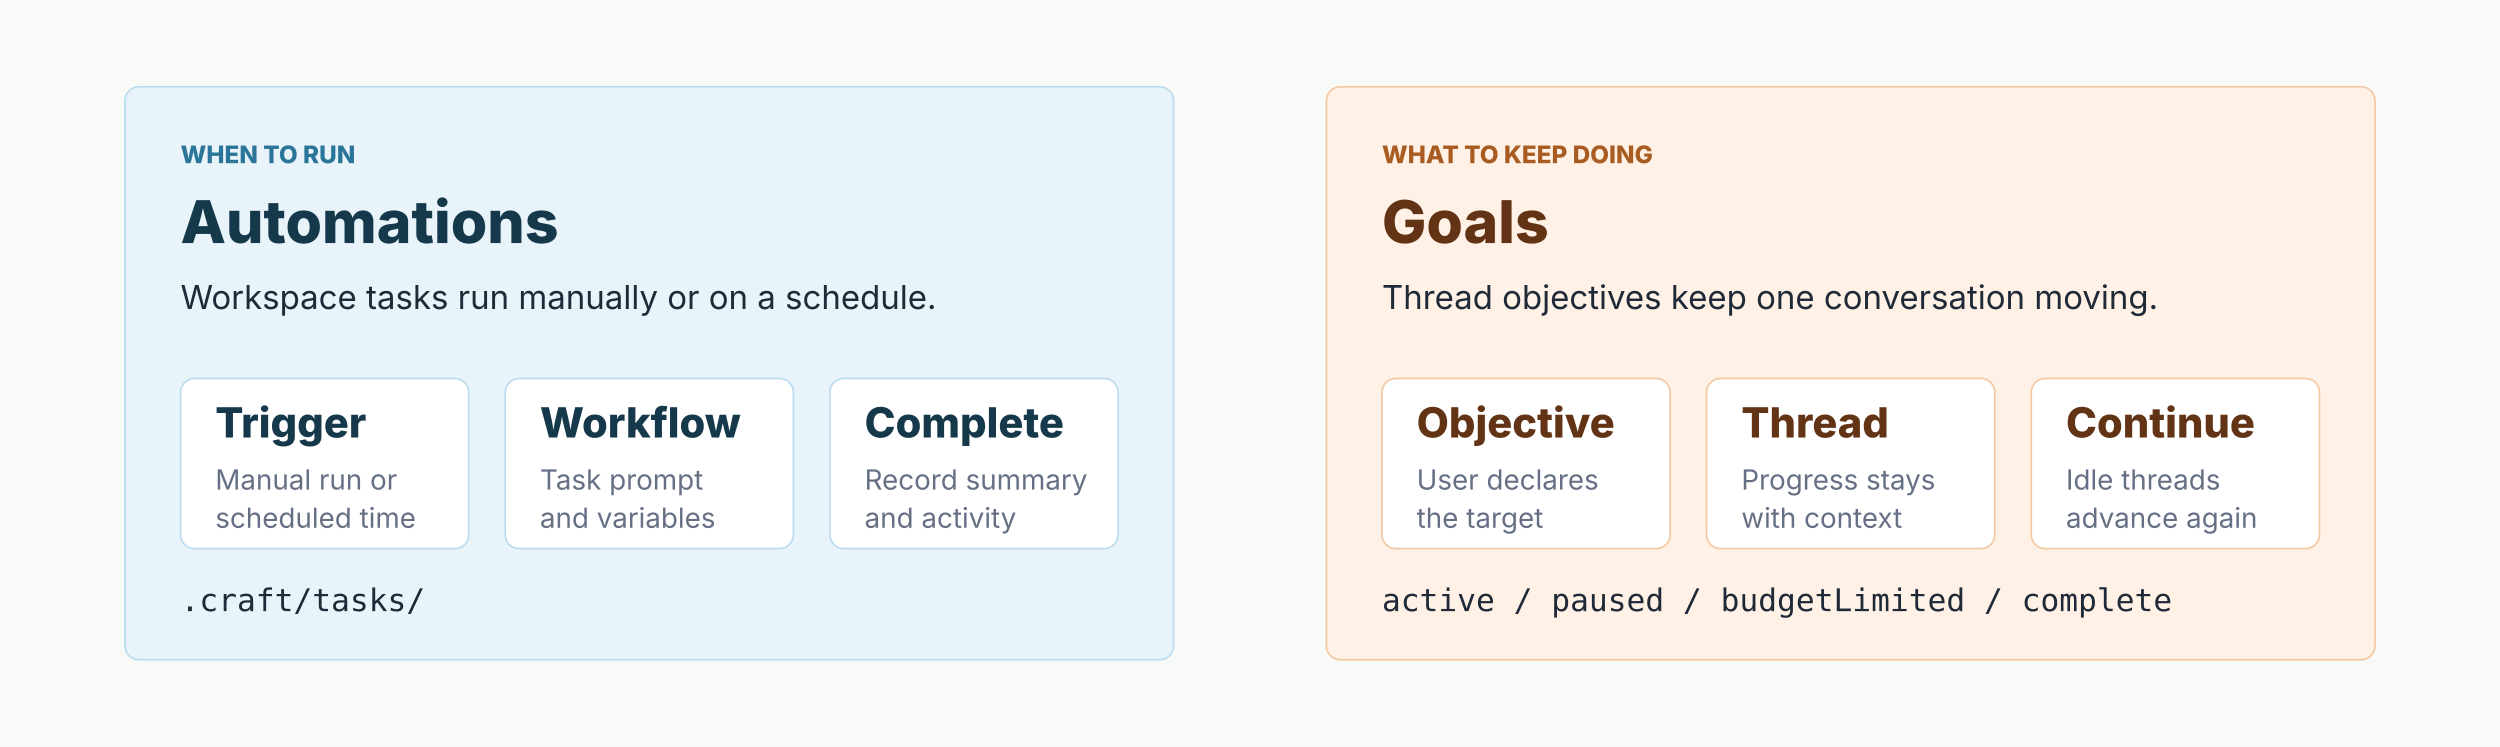
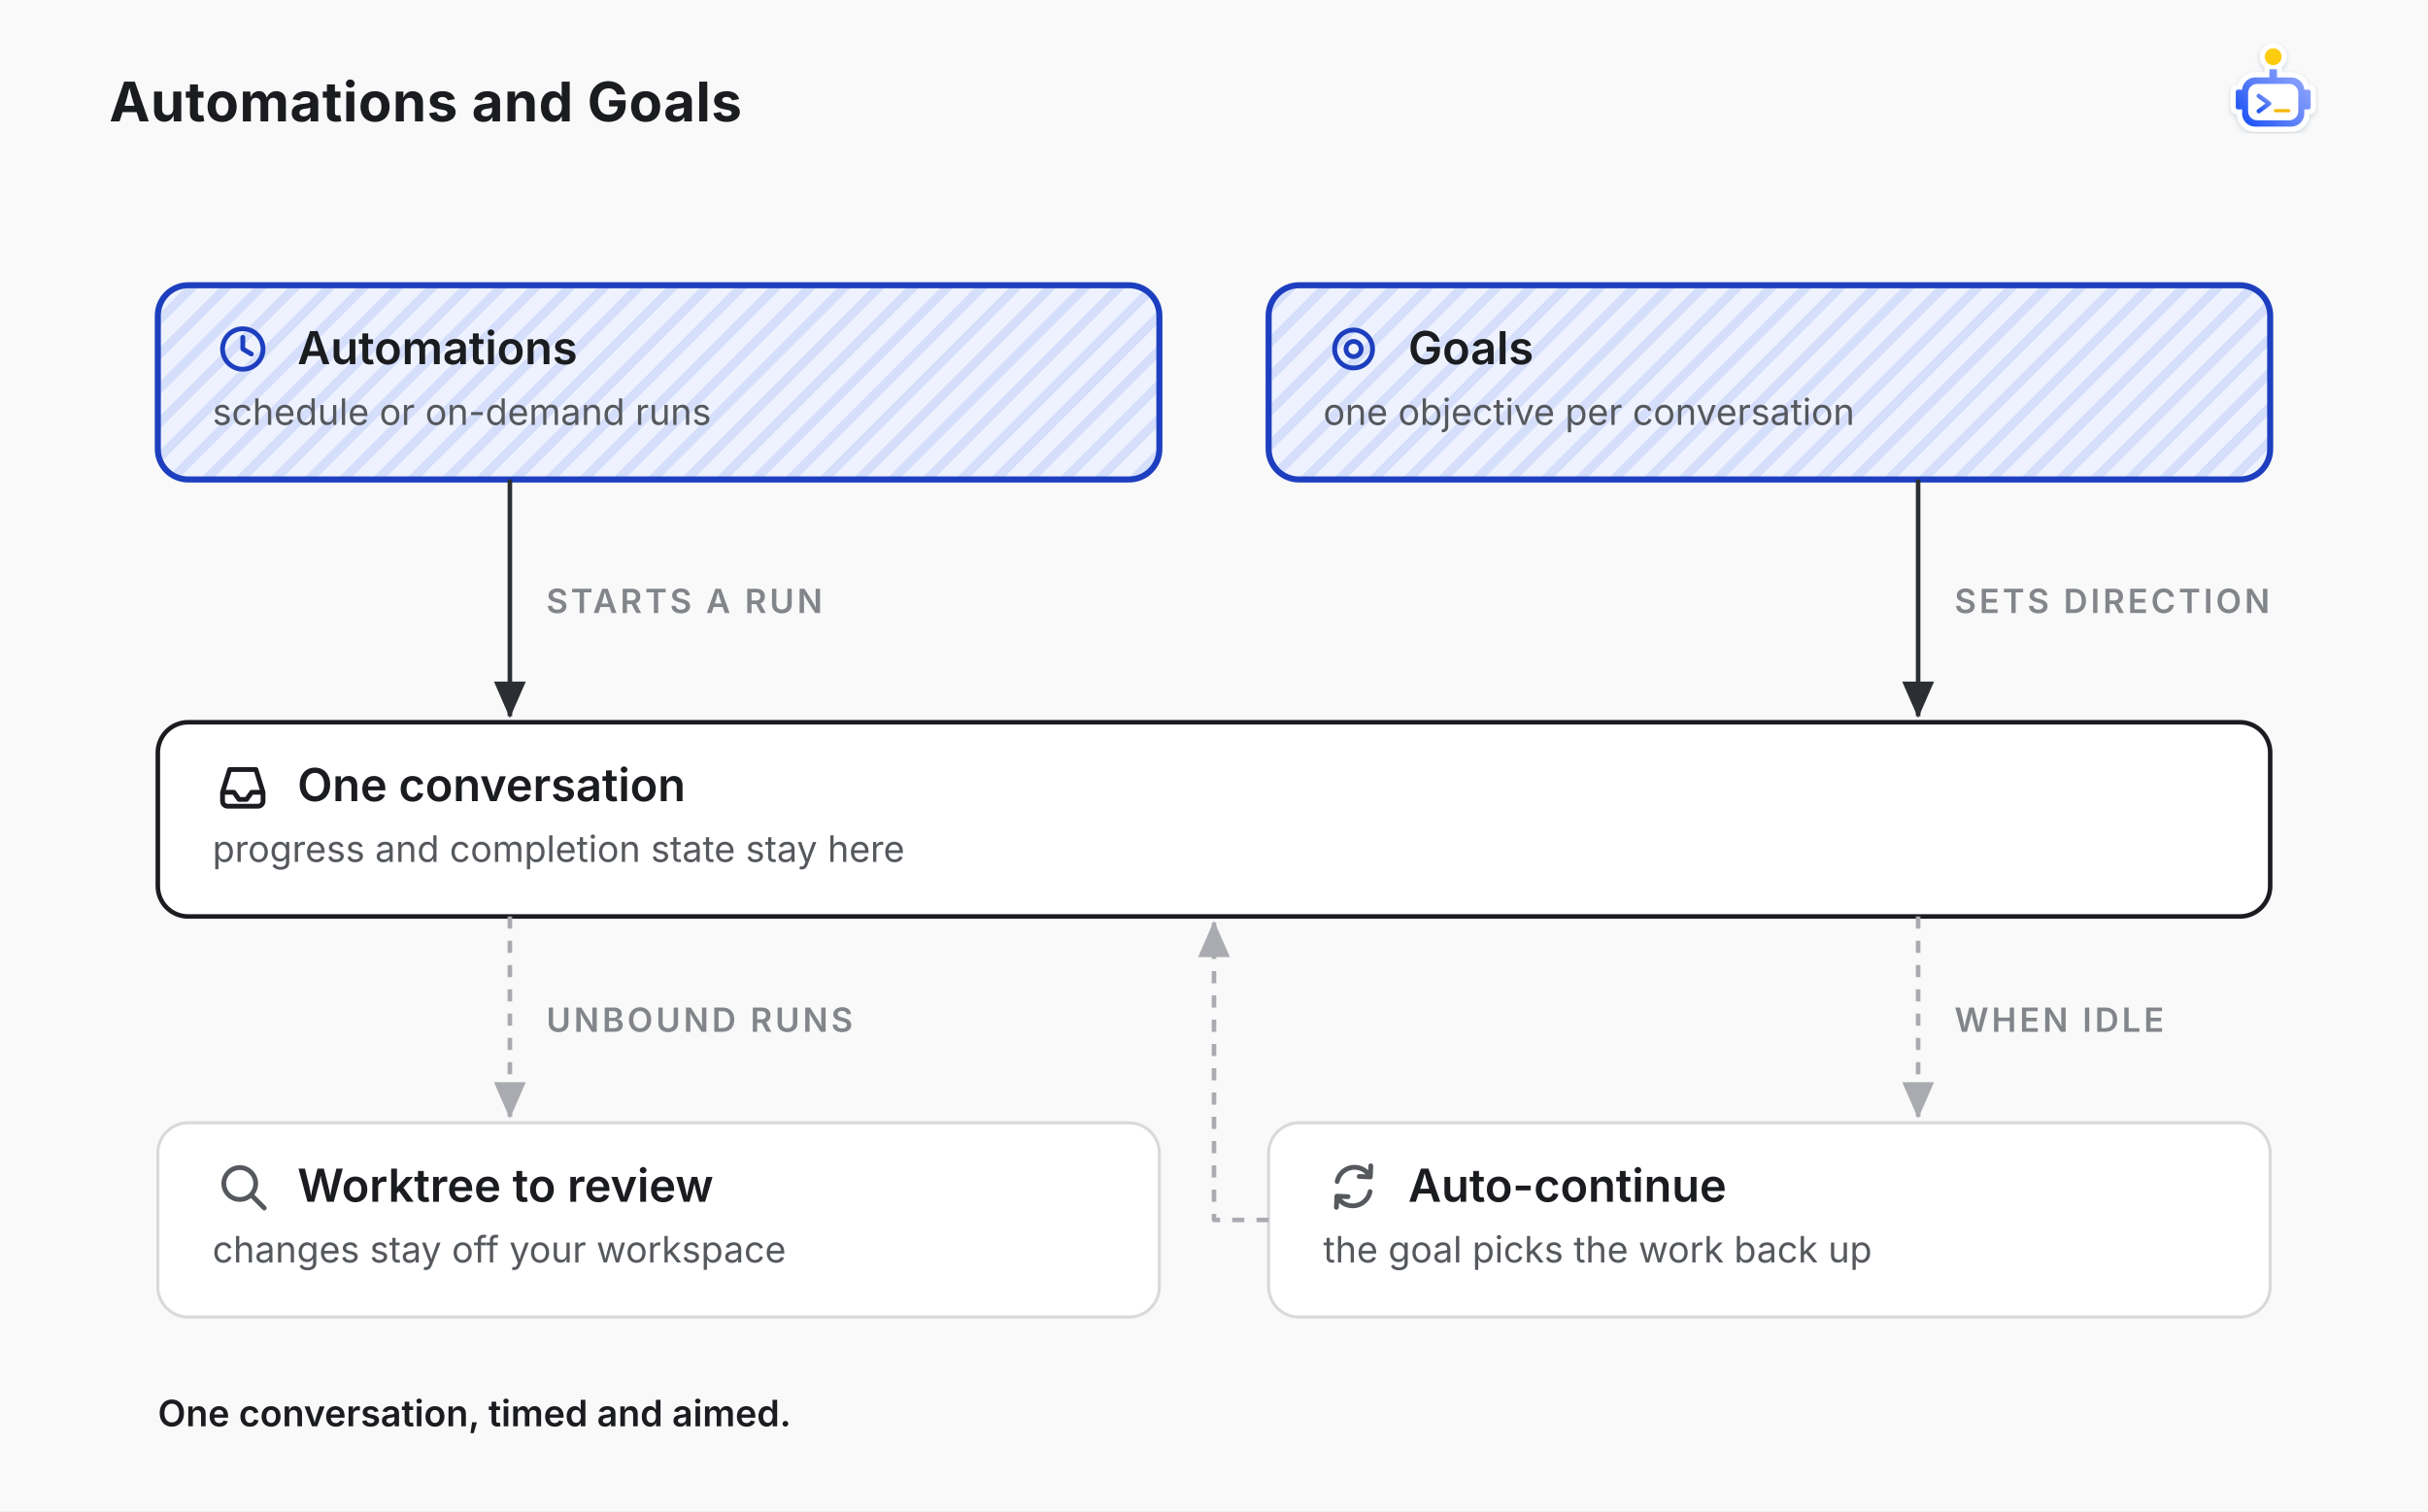
- <svg xmlns="http://www.w3.org/2000/svg" width="1440" height="430" viewBox="0 0 1440 430" fill="none" role="img" aria-labelledby="title desc">
-   <style>
-     text { font-family: Inter, ui-sans-serif, system-ui, -apple-system, BlinkMacSystemFont, "Segoe UI", sans-serif; letter-spacing: 0; }
-     .eyebrow { font-size: 14px; font-weight: 800; letter-spacing: 0; }
-     .cardTitle { font-size: 34px; font-weight: 760; }
-     .smallTitle { font-size: 24px; font-weight: 760; }
-     .label { font-size: 18px; font-weight: 720; }
-     .body { fill: #1F2937; font-size: 19px; }
-     .mono { fill: #1F2937; font-size: 18px; font-family: "Cascadia Mono", ui-monospace, SFMono-Regular, Menlo, monospace; }
-     .muted { fill: #667085; font-size: 16px; }
-   </style>
-   <rect width="1440" height="430" fill="#F8FAF7" />
-   <g transform="translate(72 50)">
-     <rect x="0" y="0" width="604" height="330" rx="8" fill="#E8F4FA" stroke="#BBDCEE" />
-     <text x="32" y="44" class="eyebrow" fill="#2B7599">WHEN TO RUN</text>
-     <text x="32" y="90" class="cardTitle" fill="#15384B">Automations</text>
-     <text x="32" y="128" class="body">Workspace tasks run manually or on a schedule.</text>
-     <g transform="translate(32 168)">
-       <rect x="0" y="0" width="166" height="98" rx="8" fill="#FFFFFF" stroke="#BBDCEE" />
-       <text x="20" y="34" class="smallTitle" fill="#15384B">Trigger</text>
-       <text x="20" y="64" class="muted">Manual run or</text>
-       <text x="20" y="86" class="muted">scheduled time</text>
-       <rect x="187" y="0" width="166" height="98" rx="8" fill="#FFFFFF" stroke="#BBDCEE" />
-       <text x="207" y="34" class="smallTitle" fill="#15384B">Workflow</text>
-       <text x="207" y="64" class="muted">Task prompt</text>
-       <text x="207" y="86" class="muted">and variables</text>
-       <rect x="374" y="0" width="166" height="98" rx="8" fill="#FFFFFF" stroke="#BBDCEE" />
-       <text x="394" y="34" class="smallTitle" fill="#15384B">Complete</text>
-       <text x="394" y="64" class="muted">Record summary</text>
-       <text x="394" y="86" class="muted">and activity</text>
+ <svg xmlns="http://www.w3.org/2000/svg" width="800" height="498" viewBox="0 0 800 498" role="img" aria-label="DotCraft Automations and Goals overview: an Automation runs a workspace task on a schedule or on demand, a Goal pins one long-running objective to a conversation, and both drive the same conversation. Unbound runs leave their changes in a worktree to review, and an idle conversation is picked back up by auto-continue.">
+   <defs>
+     <marker id="a" markerWidth="9" markerHeight="9" refX="7.6" refY="4.5" orient="auto-start-reverse">
+       <path d="M0 1L8 4.5L0 8Z" fill="#2b2e33" />
+     </marker>
+     <marker id="b" markerWidth="9" markerHeight="9" refX="7.6" refY="4.5" orient="auto-start-reverse">
+       <path d="M0 1L8 4.5L0 8Z" fill="#a9abb0" />
+     </marker>
+     <pattern id="hat_autom" width="8" height="8" patternUnits="userSpaceOnUse" patternTransform="rotate(45)">
+       <rect width="8" height="8" fill="#eef2fe" />
+       <rect width="3" height="8" fill="#2d5cf0" opacity="0.13" />
+     </pattern>
+     <pattern id="dots_autom" width="14" height="14" patternUnits="userSpaceOnUse">
+       <rect width="14" height="14" fill="#f0f0f2" />
+       <circle cx="3" cy="3" r="1.1" fill="#dfdfe3" />
+     </pattern>
+     <style>
+       text{font-family:-apple-system,BlinkMacSystemFont,"Segoe UI","PingFang SC","Hiragino Sans GB","Microsoft YaHei",sans-serif}
+       .dtitle{font-size:18px;font-weight:700;fill:#1a1c1f;letter-spacing:.2px}
+       .eyebrow{font-size:11px;font-weight:600;letter-spacing:.09em;fill:#82858a}
+       .title{font-size:15px;font-weight:600;fill:#1a1c1f}
+       .sub{font-size:13px;font-weight:600;fill:#1a1c1f}
+       .body{font-size:12px;font-weight:400;fill:#55585c}
+       .mono{font-size:12px;font-weight:400;fill:#55585c;font-family:ui-monospace,"SFMono-Regular","Cascadia Code","JetBrains Mono",Menlo,Consolas,monospace}
+       .node{fill:#ffffff;stroke:#1a1c1f;stroke-width:1.5}
+       .accent{fill:url(#hat_autom);stroke:#1d3fbf;stroke-width:2}
+       .zone{fill:url(#dots_autom)}
+       .frame{fill:#ffffff;stroke:#1d3fbf;stroke-width:2}
+       .ghost{fill:none;stroke:#d9d9dc;stroke-width:1.5;stroke-dasharray:5 4}
+       .link{stroke:#2b2e33;stroke-width:1.5;fill:none;stroke-linejoin:round}
+       .link2{stroke:#a9abb0;stroke-width:1.5;fill:none;stroke-linejoin:round;stroke-dasharray:4 4}
+       .cap{font-size:12px;font-weight:600;fill:#1a1c1f}
+     </style>
+   </defs>
+   <rect width="800" height="498" fill="#f9f9f9" />
+   <text x="36" y="40" class="dtitle">Automations and Goals</text>
+   <svg x="734" y="14" width="30" height="30" viewBox="0 0 1024 1024" fill="none">
+     <defs>
+       <linearGradient id="lb_autom" x1="279" y1="766" x2="736" y2="334" gradientUnits="userSpaceOnUse">
+         <stop offset="0" stop-color="#2458f7" />
+         <stop offset=".46" stop-color="#5f82f7" />
+         <stop offset="1" stop-color="#8fa5ff" />
+       </linearGradient>
+       <linearGradient id="lm_autom" x1="380" y1="696" x2="492" y2="557" gradientUnits="userSpaceOnUse">
+         <stop offset="0" stop-color="#2257f5" />
+         <stop offset=".55" stop-color="#577df7" />
+         <stop offset="1" stop-color="#8ca2ff" />
+       </linearGradient>
+       <linearGradient id="ly_autom" x1="481" y1="174" x2="617" y2="713" gradientUnits="userSpaceOnUse">
+         <stop offset="0" stop-color="#ffcf11" />
+         <stop offset="1" stop-color="#f6b500" />
+       </linearGradient>
+       <filter id="ls_autom" x="-12%" y="-12%" width="124%" height="124%">
+         <feDropShadow dx="0" dy="18" stdDeviation="24" flood-color="#0b3d62" flood-opacity=".18" />
+       </filter>
+     </defs>
+     <g transform="translate(512 528) scale(1.3) translate(-512 -512)">
+       <g filter="url(#ls_autom)">
+         <rect x="201" y="365" width="622" height="513" rx="151" fill="#fff" />
+         <rect x="145" y="472" width="136" height="256" rx="58" fill="#fff" />
+         <rect x="743" y="472" width="136" height="256" rx="58" fill="#fff" />
+         <rect x="438" y="270" width="148" height="182" rx="2" fill="#fff" />
+         <circle cx="512" cy="229" r="116" fill="#fff" />
+       </g>
+       <rect x="243" y="408" width="538" height="426" rx="113" fill="url(#lb_autom)" />
+       <rect x="188" y="514" width="90" height="171" rx="19" fill="url(#lb_autom)" />
+       <rect x="746" y="514" width="90" height="171" rx="19" fill="url(#lb_autom)" />
+       <rect x="479" y="337" width="66" height="119" rx="6" fill="url(#lb_autom)" />
+       <rect x="295" y="464" width="434" height="315" rx="78" fill="#fff" />
+       <circle cx="512" cy="229" r="73" fill="url(#ly_autom)" />
+       <path d="M387 568 477 634 387 700" stroke="url(#lm_autom)" stroke-width="38" stroke-linecap="round" stroke-linejoin="round" />
+       <path d="M531 696h116" stroke="url(#ly_autom)" stroke-width="27" stroke-linecap="round" />
    </g>
-     <text x="32" y="302" class="mono">.craft/tasks/</text>
-   </g>
-   <g transform="translate(764 50)">
-     <rect x="0" y="0" width="604" height="330" rx="8" fill="#FFF1E6" stroke="#F3C9A4" />
-     <text x="32" y="44" class="eyebrow" fill="#A85C21">WHAT TO KEEP DOING</text>
-     <text x="32" y="90" class="cardTitle" fill="#623314">Goals</text>
-     <text x="32" y="128" class="body">Thread objectives keep one conversation moving.</text>
-     <g transform="translate(32 168)">
-       <rect x="0" y="0" width="166" height="98" rx="8" fill="#FFFFFF" stroke="#F3C9A4" />
-       <text x="20" y="34" class="smallTitle" fill="#623314">Objective</text>
-       <text x="20" y="64" class="muted">User declares</text>
-       <text x="20" y="86" class="muted">the target</text>
-       <rect x="187" y="0" width="166" height="98" rx="8" fill="#FFFFFF" stroke="#F3C9A4" />
-       <text x="207" y="34" class="smallTitle" fill="#623314">Thread</text>
-       <text x="207" y="64" class="muted">Progress stays</text>
-       <text x="207" y="86" class="muted">with context</text>
-       <rect x="374" y="0" width="166" height="98" rx="8" fill="#FFFFFF" stroke="#F3C9A4" />
-       <text x="394" y="34" class="smallTitle" fill="#623314">Continue</text>
-       <text x="394" y="64" class="muted">Idle threads</text>
-       <text x="394" y="86" class="muted">advance again</text>
+   </svg>
+   <g transform="translate(0,54)">
+     <rect x="52" y="40" width="330" height="64" rx="10" class="accent" />
+     <g transform="translate(70,51) scale(0.8333)" fill="none" stroke="#1d3fbf" stroke-width="1.9" stroke-linecap="round" stroke-linejoin="round">
+       <circle cx="12" cy="12" r="8" />
+       <path d="M12,7.4 V12 l3.4,2" />
    </g>
-     <text x="32" y="302" class="mono">active / paused / budgetLimited / complete</text>
+     <text x="98" y="66" class="title">Automations</text>
+     <text x="70" y="86" class="body">schedule or on-demand runs</text>
+     <rect x="418" y="40" width="330" height="64" rx="10" class="accent" />
+     <g transform="translate(436,51) scale(0.8333)" fill="none" stroke="#1d3fbf" stroke-width="1.9" stroke-linecap="round" stroke-linejoin="round">
+       <circle cx="12" cy="12" r="7.5" />
+       <circle cx="12" cy="12" r="3" />
+     </g>
+     <text x="464" y="66" class="title">Goals</text>
+     <text x="436" y="86" class="body">one objective per conversation</text>
+     <path d="M168 104 V182" class="link" marker-end="url(#a)" />
+     <text x="180" y="148" class="eyebrow">STARTS A RUN</text>
+     <path d="M632 104 V182" class="link" marker-end="url(#a)" />
+     <text x="644" y="148" class="eyebrow">SETS DIRECTION</text>
+     <rect x="52" y="184" width="696" height="64" rx="10" class="node" />
+     <g transform="translate(70,195) scale(0.8333)" fill="none" stroke="#1a1c1f" stroke-width="1.9" stroke-linecap="round" stroke-linejoin="round">
+       <path d="M4,14.5 L6.8,5.5 h10.4 L20,14.5 M4,14.5 h4.5 l2,2.8 h3 l2,-2.8 H20 M4,14.5 V18 a2,2 0 0 0 2,2 h12 a2,2 0 0 0 2,-2 v-3.5" />
+     </g>
+     <text x="98" y="210" class="title">One conversation</text>
+     <text x="70" y="230" class="body">progress and completion state stay here</text>
+     <path d="M168 248 V314" class="link2" marker-end="url(#b)" />
+     <text x="180" y="286" class="eyebrow">UNBOUND RUNS</text>
+     <rect x="52" y="316" width="330" height="64" rx="10" fill="#ffffff" stroke="#d9d9dc" stroke-width="1" />
+     <g transform="translate(70,327) scale(0.8333)" fill="none" stroke="#55585c" stroke-width="1.9" stroke-linecap="round" stroke-linejoin="round">
+       <circle cx="10.8" cy="10.8" r="6.3" />
+       <path d="M15.5,15.5 L20.5,20.5" />
+     </g>
+     <text x="98" y="342" class="title">Worktree to review</text>
+     <text x="70" y="362" class="body">changes stay off your workspace</text>
+     <path d="M632 248 V314" class="link2" marker-end="url(#b)" />
+     <text x="644" y="286" class="eyebrow">WHEN IDLE</text>
+     <rect x="418" y="316" width="330" height="64" rx="10" fill="#ffffff" stroke="#d9d9dc" stroke-width="1" />
+     <g transform="translate(436,327) scale(0.8333)" fill="none" stroke="#55585c" stroke-width="1.9" stroke-linecap="round" stroke-linejoin="round">
+       <path d="M5.5,10 A7,7 0 0 1 18.5,8 M18.8,3.8 L18.6,8.2 14.2,8" />
+       <path d="M18.5,14 A7,7 0 0 1 5.5,16 M5.2,20.2 L5.4,15.8 9.8,16" />
+     </g>
+     <text x="464" y="342" class="title">Auto-continue</text>
+     <text x="436" y="362" class="body">the goal picks the work back up</text>
+     <path d="M418 348 H400 V250" class="link2" marker-end="url(#b)" />
+     <text x="52" y="416" class="cap">One conversation, timed and aimed.</text>
  </g>
</svg>
